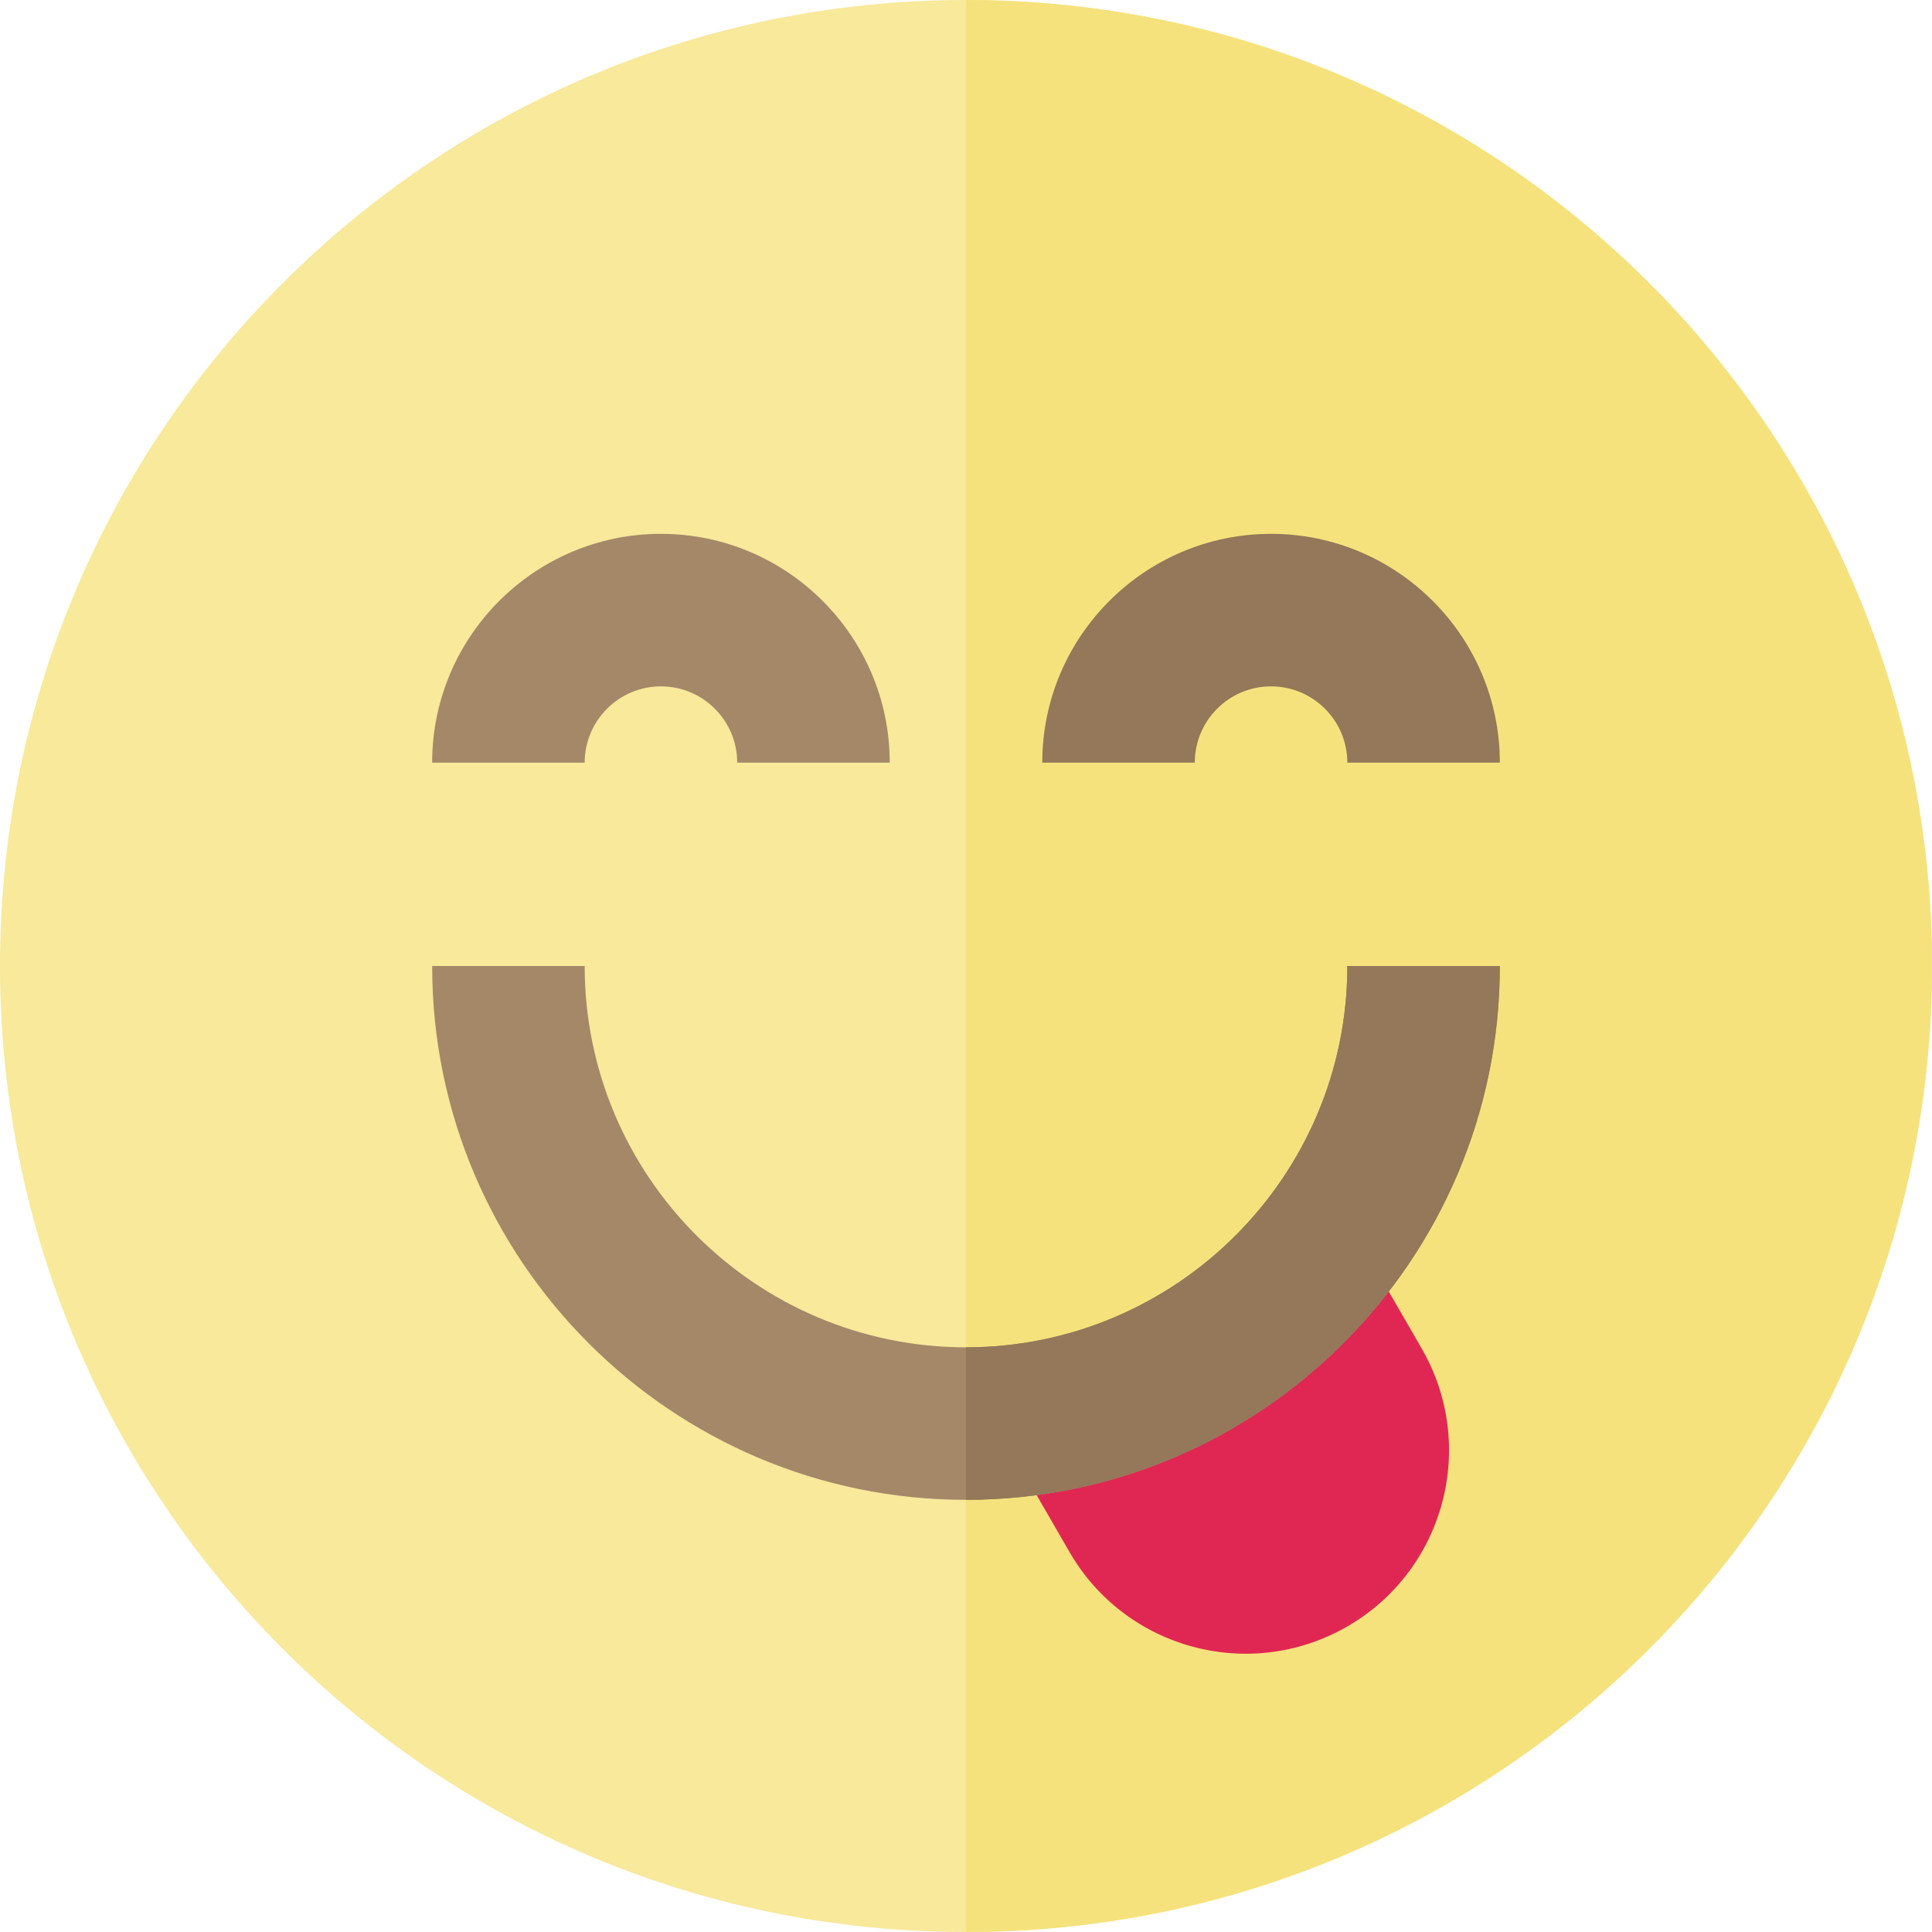
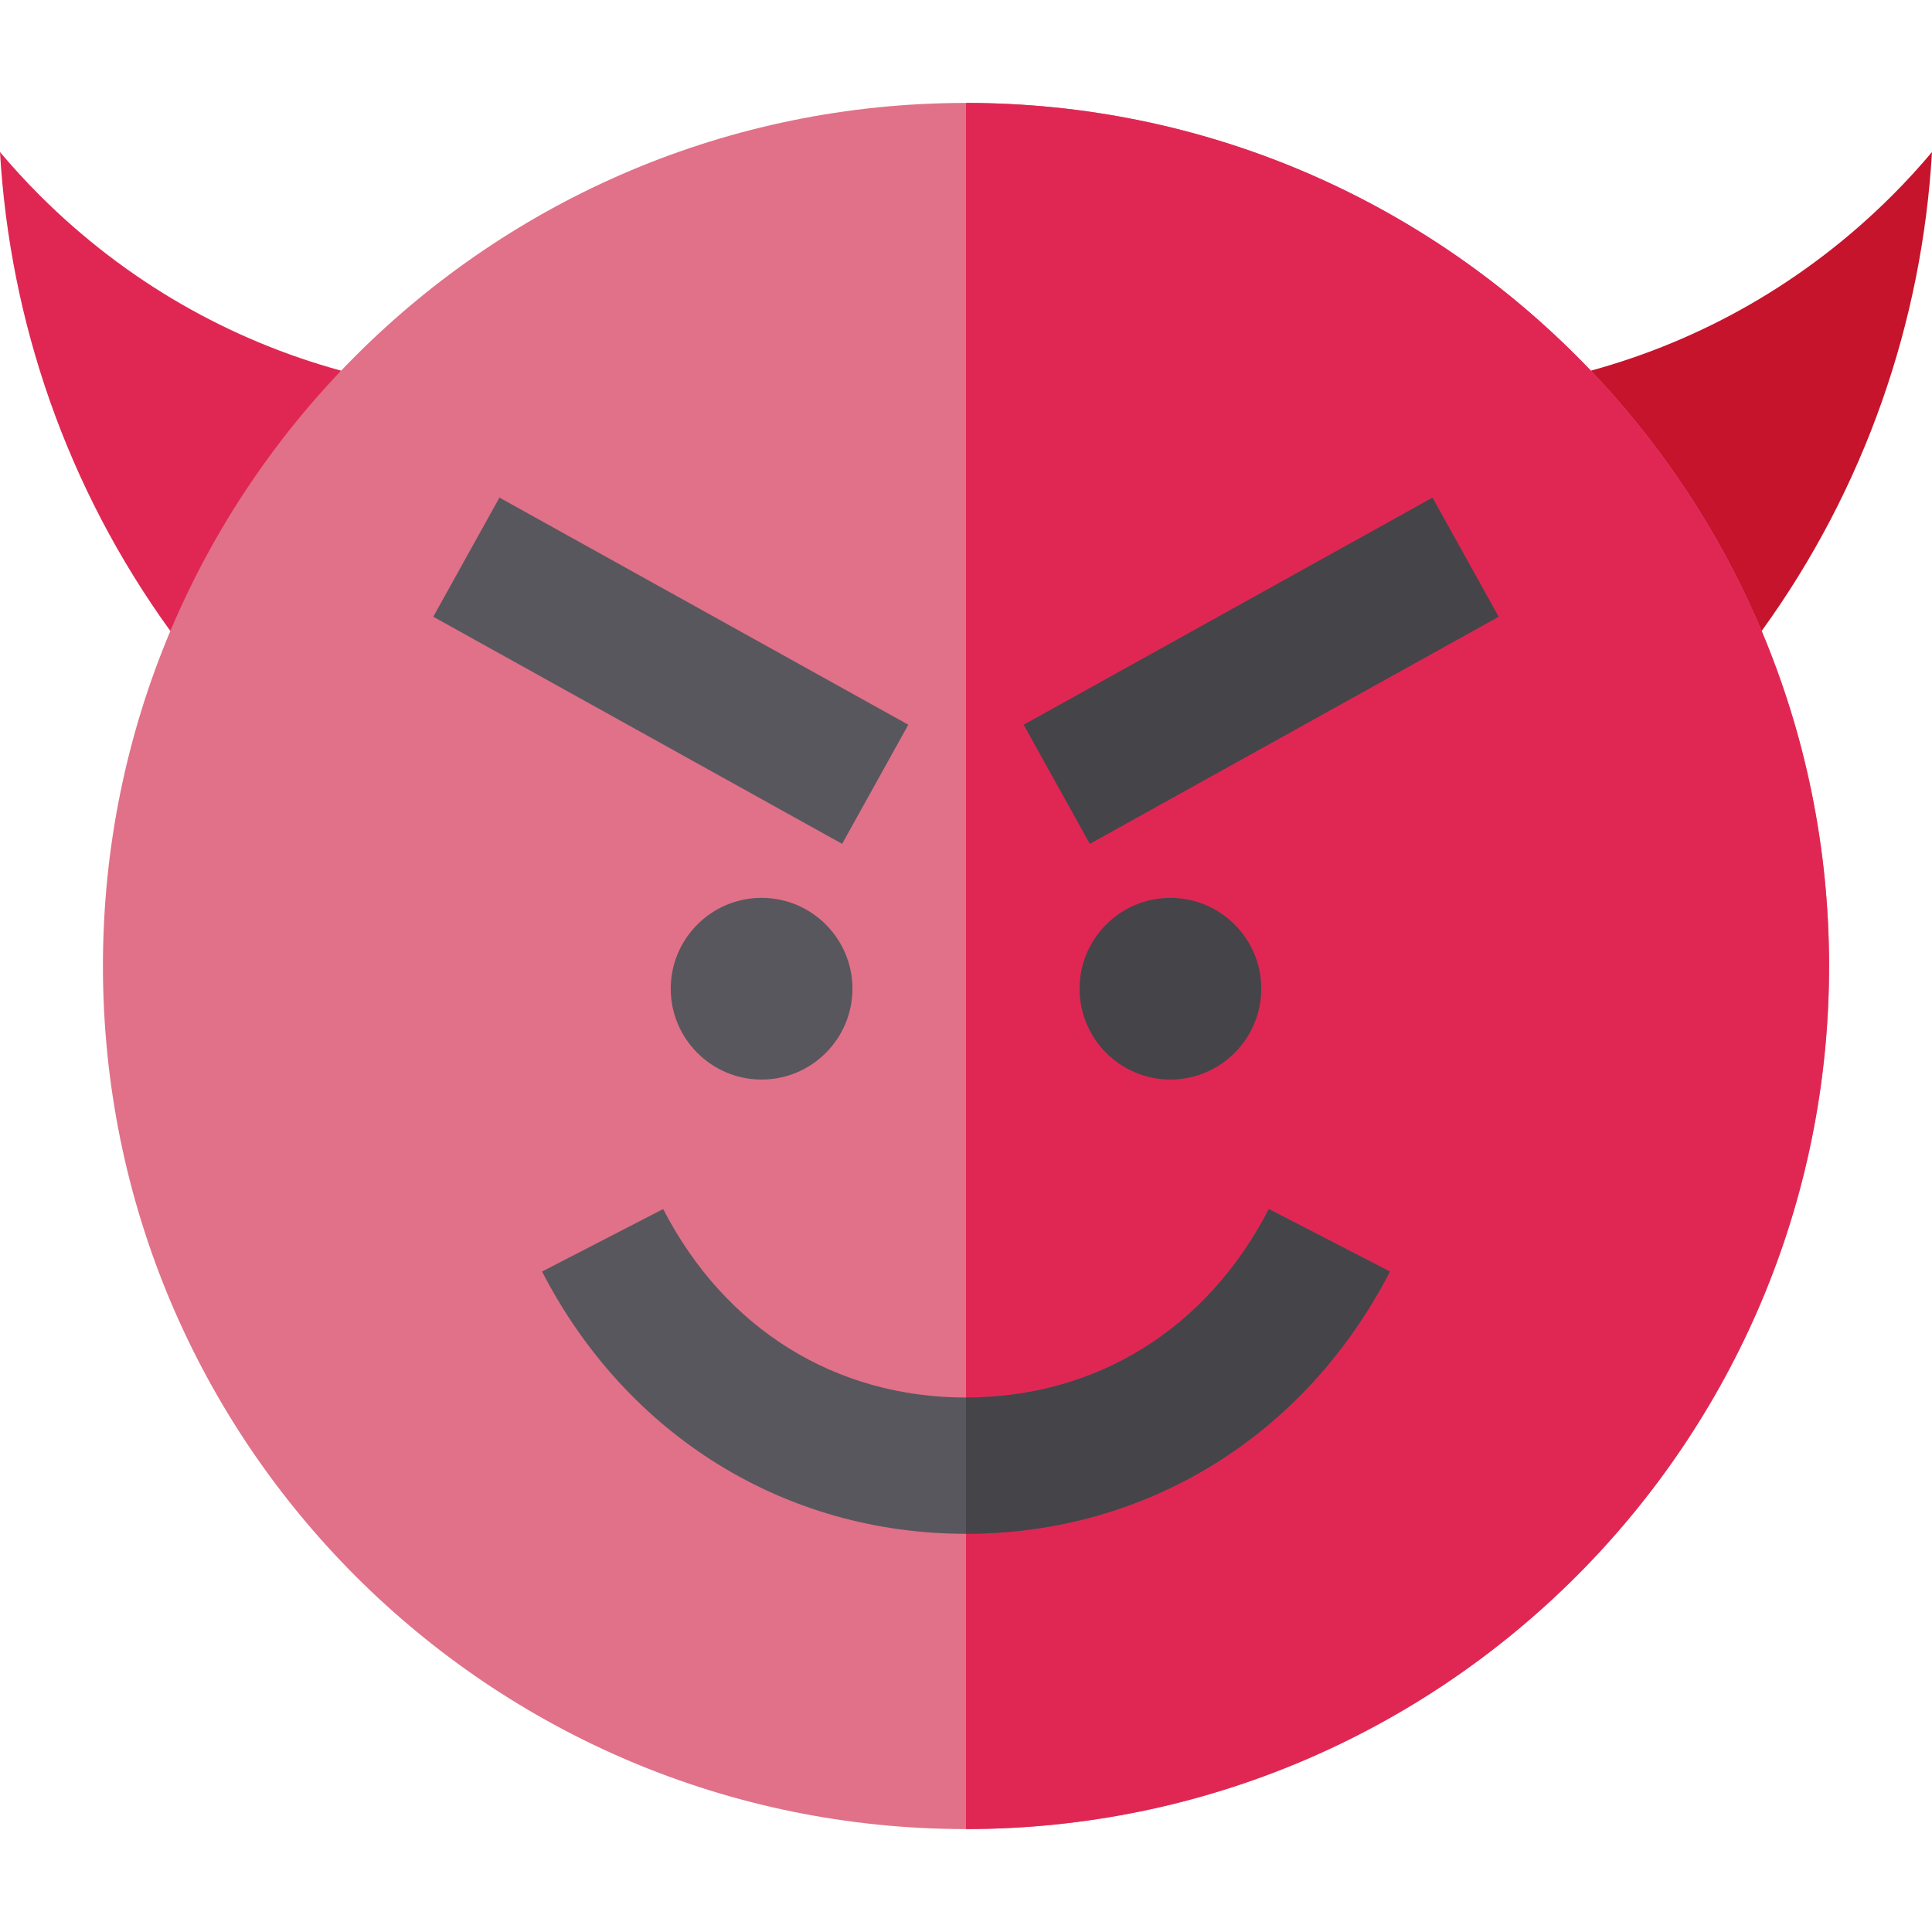
<svg xmlns="http://www.w3.org/2000/svg" version="1.1" id="Layer_1" x="0px" y="0px" viewBox="0 0 512 512" style="enable-background:new 0 0 512 512;" xml:space="preserve">
-   <circle style="fill:#F8E99B;" cx="256" cy="256" r="256" />
-   <path style="fill:#F6E27D;" d="M256,0v512c141.385,0,256-114.615,256-256S397.385,0,256,0z" />
-   <path style="fill:#A58868;" d="M235.789,202.105h-40.421c0-11.144-9.066-20.211-20.211-20.211c-11.144,0-20.211,9.066-20.211,20.211  h-40.421c0-33.432,27.199-60.632,60.632-60.632S235.789,168.673,235.789,202.105z" />
-   <path style="fill:#947859;" d="M397.474,202.105h-40.421c0-11.144-9.066-20.211-20.211-20.211c-11.144,0-20.211,9.066-20.211,20.211  h-40.421c0-33.432,27.199-60.632,60.632-60.632C370.274,141.474,397.474,168.673,397.474,202.105z" />
-   <path style="fill:#E02753;" d="M263.219,376.296L283.43,411.3c14.884,25.778,47.845,34.609,73.623,19.727  c25.778-14.883,34.609-47.844,19.728-73.622l-20.211-35.005" />
-   <path style="fill:#A58868;" d="M256,397.474c-78.009,0-141.474-63.464-141.474-141.474h40.421  c0,55.72,45.332,101.053,101.053,101.053S357.053,311.72,357.053,256h40.421C397.474,334.01,334.009,397.474,256,397.474z" />
-   <path style="fill:#947859;" d="M357.053,256c0,55.72-45.332,101.053-101.053,101.053v40.421  c78.009,0,141.474-63.464,141.474-141.474H357.053z" />
+   <path style="fill:#C5142C;" d="M466.856,167.218C494.35,129.249,509.393,85.065,512,40.291c-3.312,3.929-6.805,7.756-10.506,11.457  c-22.988,22.988-50.632,38.482-79.896,46.481" />
+   <path style="fill:#E02753;" d="M90.401,98.231C61.137,90.231,33.494,74.737,10.506,51.75C6.805,48.048,3.312,44.221,0,40.293  c2.609,44.776,17.651,88.961,45.146,126.93" />
+   <circle style="fill:#E07188;" cx="256.002" cy="256.001" r="228.724" />
+   <path style="fill:#E02753;" d="M256.001,27.275v457.447c126.32,0,228.724-102.403,228.724-228.724S382.321,27.275,256.001,27.275z" />
+   <path style="fill:#58575D;" d="M201.829,286.094c-13.276,0-24.076-10.801-24.076-24.076c0-13.276,10.801-24.076,24.076-24.076  c13.278,0,24.076,10.801,24.076,24.076C225.901,275.297,215.1,286.094,201.829,286.094z" />
+   <g>
+     <path style="fill:#454449;" d="M310.172,286.094c-13.276,0-24.076-10.801-24.076-24.076c0-13.276,10.801-24.076,24.076-24.076   c13.278,0,24.076,10.801,24.076,24.076C334.243,275.297,323.443,286.094,310.172,286.094z" />
+     <rect x="316.165" y="115.786" transform="matrix(-0.4856 -0.8742 0.8742 -0.4856 341.1236 556.2488)" style="fill:#454449;" width="36.115" height="123.946" />
+   </g>
+   <g>
+     <rect x="115.794" y="159.694" transform="matrix(-0.8742 -0.4856 0.4856 -0.8742 246.854 419.4614)" style="fill:#58575D;" width="123.946" height="36.115" />
+     <path style="fill:#58575D;" d="M256.001,406.475c-47.898,0-89.899-25.983-112.353-69.505l32.095-16.557   c16.377,31.743,45.629,49.948,80.257,49.948s63.88-18.205,80.257-49.95l32.095,16.56   C345.897,380.492,303.897,406.475,256.001,406.475z" />
+   </g>
+   <path style="fill:#454449;" d="M336.257,320.411c-16.377,31.744-45.63,49.95-80.257,49.95v36.114  c47.897,0,89.898-25.983,112.353-69.504L336.257,320.411z" />
  <g>
</g>
  <g>
</g>
  <g>
</g>
  <g>
</g>
  <g>
</g>
  <g>
</g>
  <g>
</g>
  <g>
</g>
  <g>
</g>
  <g>
</g>
  <g>
</g>
  <g>
</g>
  <g>
</g>
  <g>
</g>
  <g>
</g>
</svg>
